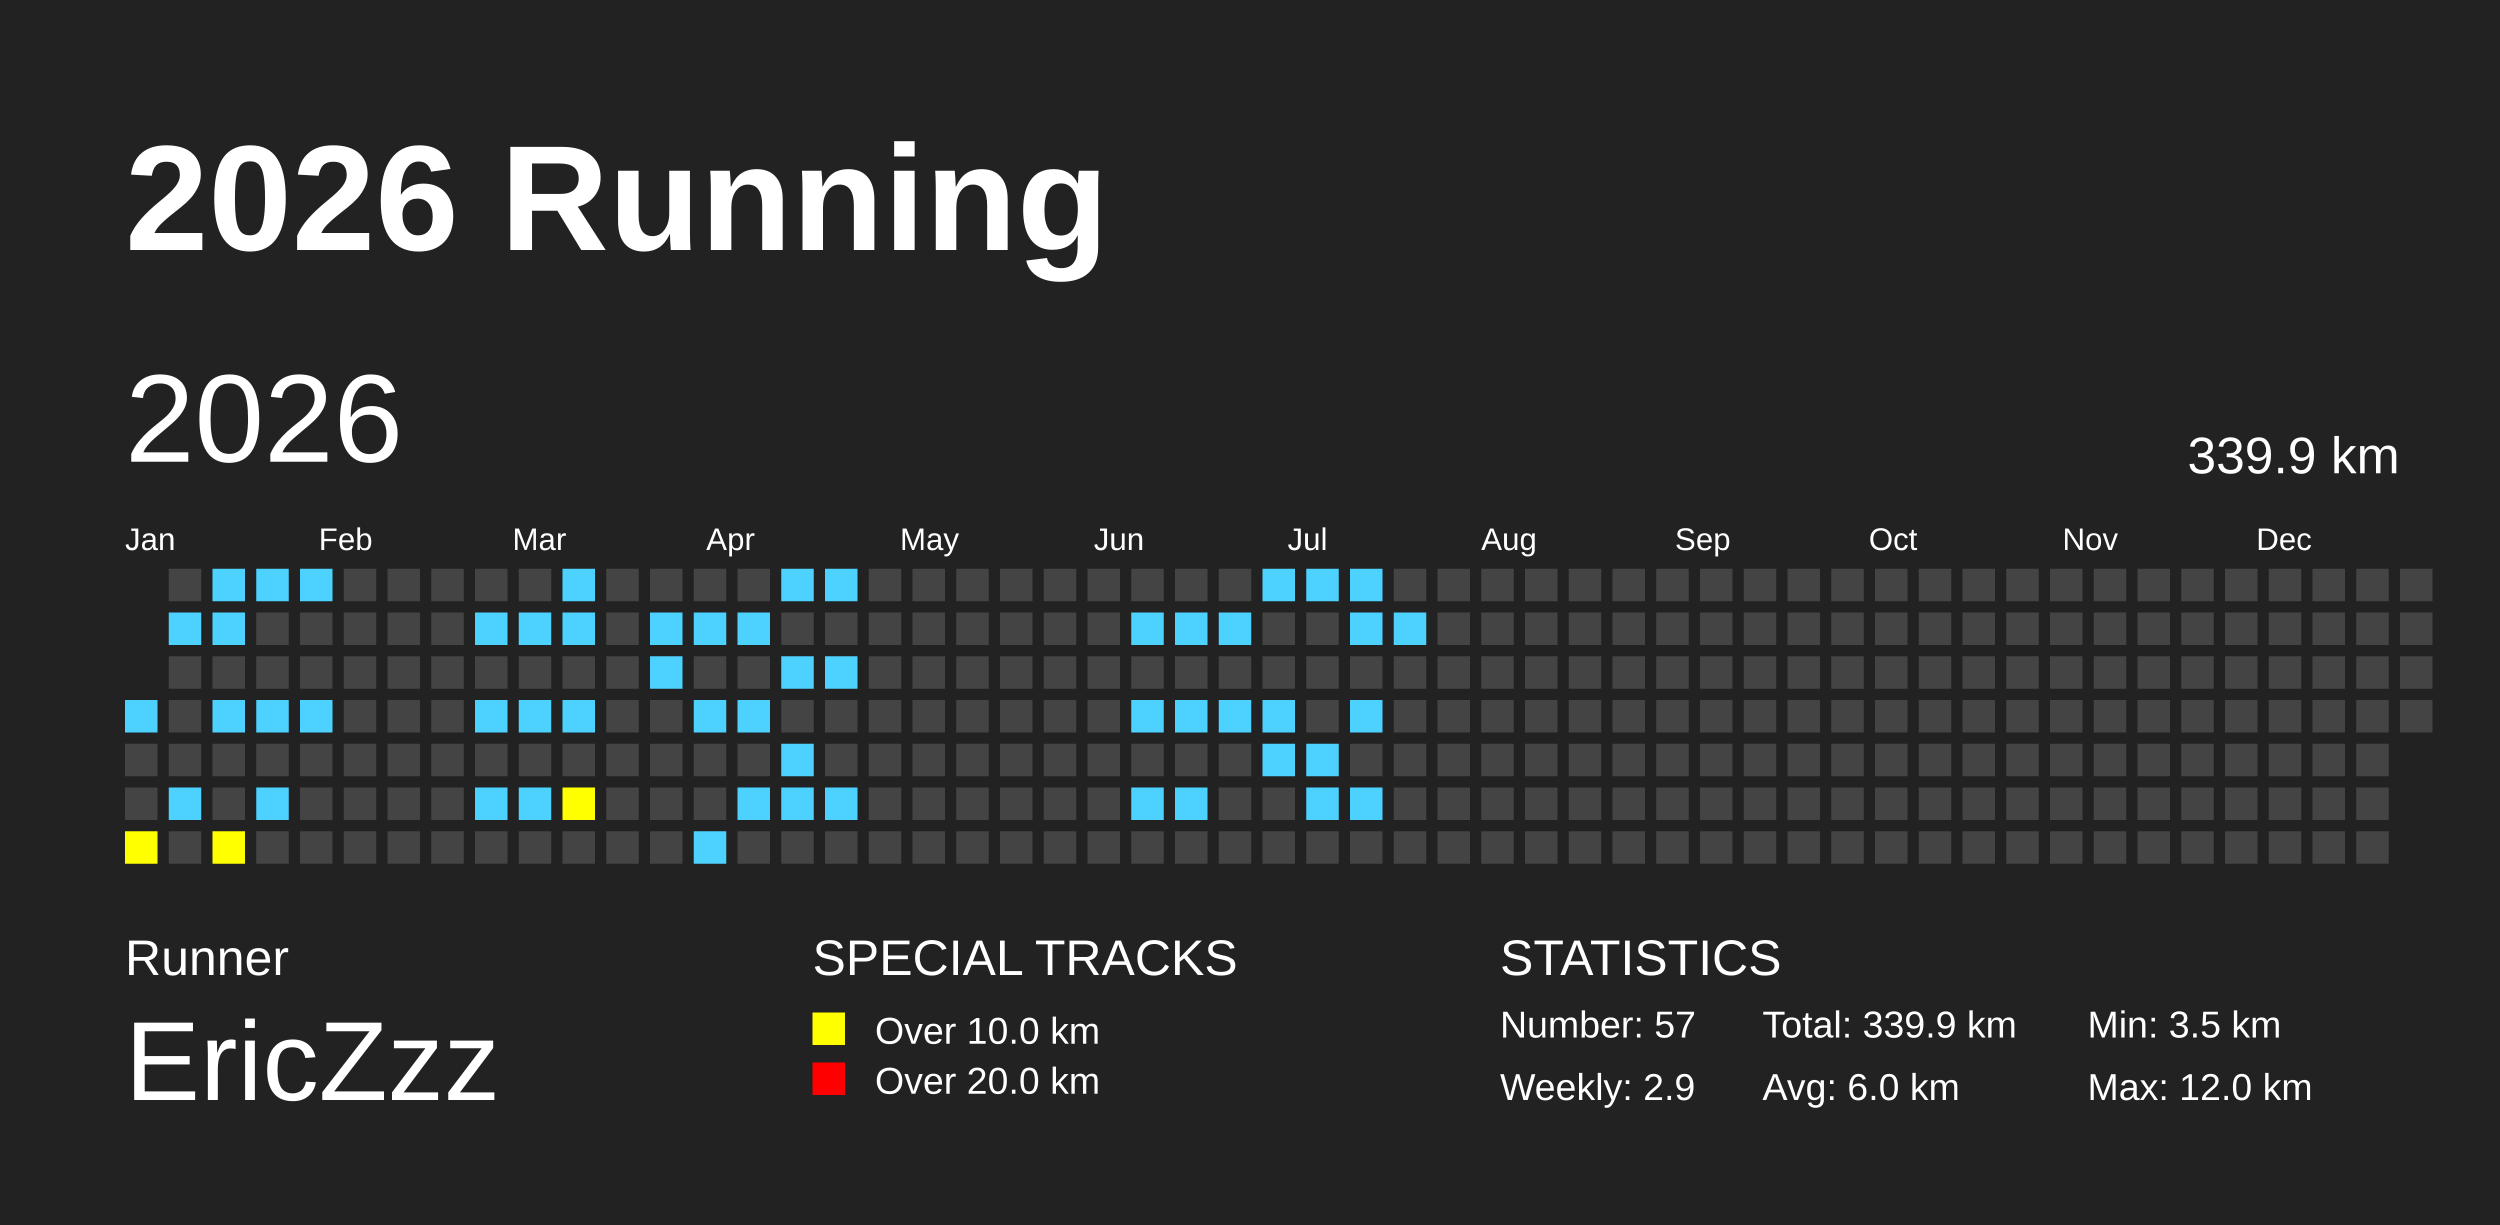
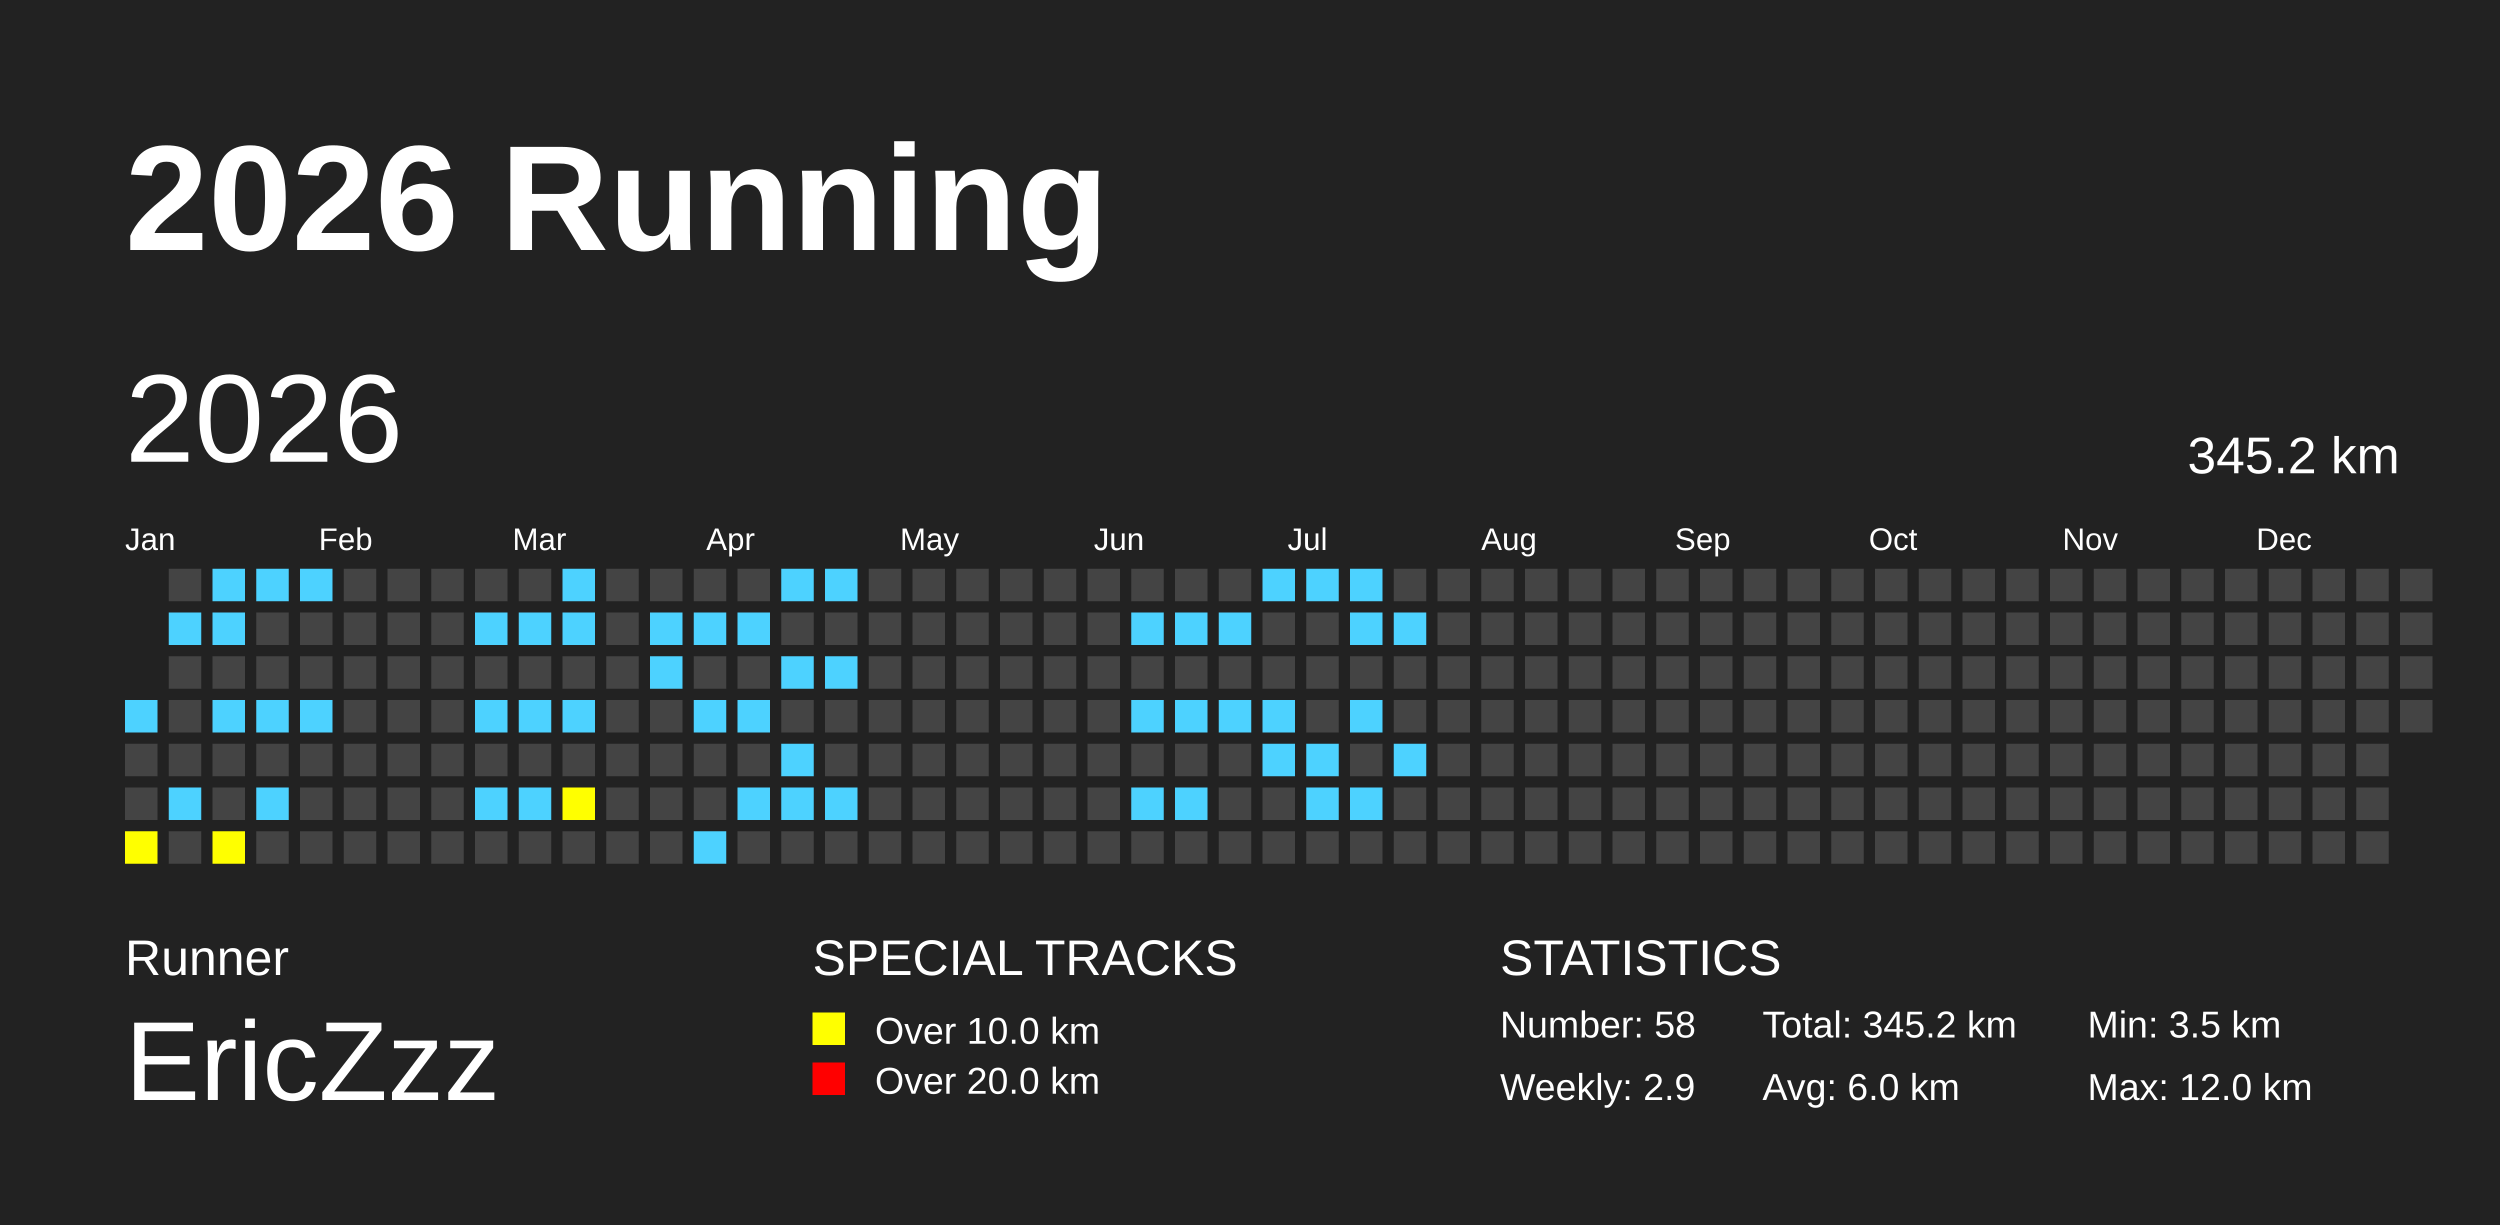
<svg xmlns="http://www.w3.org/2000/svg" baseProfile="full" height="98mm" version="1.1" viewBox="0,0,200,98" width="200mm">
  <defs />
  <rect fill="#222222" height="98" width="200" x="0" y="0" />
  <text fill="#FFFFFF" style="font-size:12px; font-family:Arial; font-weight:bold;" x="10" y="20">2026 Running</text>
  <text fill="#FFFFFF" style="font-size:4px; font-family:Arial" x="10" y="78">Runner</text>
  <text fill="#FFFFFF" style="font-size:9px; font-family:Arial" x="10" y="88">EricZzz</text>
  <text fill="#FFFFFF" style="font-size:4px; font-family:Arial" x="65" y="78">SPECIAL TRACKS</text>
  <rect fill="yellow" height="2.6" width="2.6" x="65" y="81" />
  <text fill="#FFFFFF" style="font-size:3px; font-family:Arial" x="70" y="83.5">Over 10.0 km</text>
  <rect fill="red" height="2.6" width="2.6" x="65" y="85" />
  <text fill="#FFFFFF" style="font-size:3px; font-family:Arial" x="70" y="87.5">Over 20.0 km</text>
  <text fill="#FFFFFF" style="font-size:4px; font-family:Arial" x="120" y="78">STATISTICS</text>
-   <text fill="#FFFFFF" style="font-size:3px; font-family:Arial" x="120" y="83">Number: 57</text>
+   <text fill="#FFFFFF" style="font-size:3px; font-family:Arial" x="120" y="83">Number: 58</text>
  <text fill="#FFFFFF" style="font-size:3px; font-family:Arial" x="120" y="88">Weekly: 2.9</text>
-   <text fill="#FFFFFF" style="font-size:3px; font-family:Arial" x="141" y="83">Total: 339.9 km</text>
+   <text fill="#FFFFFF" style="font-size:3px; font-family:Arial" x="141" y="83">Total: 345.2 km</text>
  <text fill="#FFFFFF" style="font-size:3px; font-family:Arial" x="141" y="88">Avg: 6.0 km</text>
  <text fill="#FFFFFF" style="font-size:3px; font-family:Arial" x="167" y="83">Min: 3.5 km</text>
  <text fill="#FFFFFF" style="font-size:3px; font-family:Arial" x="167" y="88">Max: 12.0 km</text>
  <text dominant-baseline="hanging" fill="#FFFFFF" style="font-size:10.0px; font-family:Arial;" x="10" y="30">2026</text>
-   <text dominant-baseline="hanging" fill="#FFFFFF" style="font-size:4.125px; font-family:Arial;" x="175" y="35">339.9 km</text>
+   <text dominant-baseline="hanging" fill="#FFFFFF" style="font-size:4.125px; font-family:Arial;" x="175" y="35">345.2 km</text>
  <text fill="#FFFFFF" style="font-size:2.5px; font-family:Arial" x="10.0" y="44">Jan</text>
  <text fill="#FFFFFF" style="font-size:2.5px; font-family:Arial" x="25.5" y="44">Feb</text>
  <text fill="#FFFFFF" style="font-size:2.5px; font-family:Arial" x="41.0" y="44">Mar</text>
  <text fill="#FFFFFF" style="font-size:2.5px; font-family:Arial" x="56.5" y="44">Apr</text>
  <text fill="#FFFFFF" style="font-size:2.5px; font-family:Arial" x="72.0" y="44">May</text>
  <text fill="#FFFFFF" style="font-size:2.5px; font-family:Arial" x="87.5" y="44">Jun</text>
  <text fill="#FFFFFF" style="font-size:2.5px; font-family:Arial" x="103.0" y="44">Jul</text>
  <text fill="#FFFFFF" style="font-size:2.5px; font-family:Arial" x="118.5" y="44">Aug</text>
  <text fill="#FFFFFF" style="font-size:2.5px; font-family:Arial" x="134.0" y="44">Sep</text>
  <text fill="#FFFFFF" style="font-size:2.5px; font-family:Arial" x="149.5" y="44">Oct</text>
  <text fill="#FFFFFF" style="font-size:2.5px; font-family:Arial" x="165.0" y="44">Nov</text>
  <text fill="#FFFFFF" style="font-size:2.5px; font-family:Arial" x="180.5" y="44">Dec</text>
  <rect fill="#4DD2FF" height="2.6" width="2.6" x="10.0" y="56.0" />
  <rect fill="#444444" height="2.6" width="2.6" x="10.0" y="59.5" />
  <rect fill="#444444" height="2.6" width="2.6" x="10.0" y="63.0" />
  <rect fill="yellow" height="2.6" width="2.6" x="10.0" y="66.5" />
  <rect fill="#444444" height="2.6" width="2.6" x="13.5" y="45.5" />
  <rect fill="#4DD2FF" height="2.6" width="2.6" x="13.5" y="49.0" />
  <rect fill="#444444" height="2.6" width="2.6" x="13.5" y="52.5" />
  <rect fill="#444444" height="2.6" width="2.6" x="13.5" y="56.0" />
  <rect fill="#444444" height="2.6" width="2.6" x="13.5" y="59.5" />
  <rect fill="#4DD2FF" height="2.6" width="2.6" x="13.5" y="63.0" />
  <rect fill="#444444" height="2.6" width="2.6" x="13.5" y="66.5" />
  <rect fill="#4DD2FF" height="2.6" width="2.6" x="17.0" y="45.5" />
  <rect fill="#4DD2FF" height="2.6" width="2.6" x="17.0" y="49.0" />
  <rect fill="#444444" height="2.6" width="2.6" x="17.0" y="52.5" />
  <rect fill="#4DD2FF" height="2.6" width="2.6" x="17.0" y="56.0" />
  <rect fill="#444444" height="2.6" width="2.6" x="17.0" y="59.5" />
  <rect fill="#444444" height="2.6" width="2.6" x="17.0" y="63.0" />
  <rect fill="yellow" height="2.6" width="2.6" x="17.0" y="66.5" />
  <rect fill="#4DD2FF" height="2.6" width="2.6" x="20.5" y="45.5" />
  <rect fill="#444444" height="2.6" width="2.6" x="20.5" y="49.0" />
  <rect fill="#444444" height="2.6" width="2.6" x="20.5" y="52.5" />
  <rect fill="#4DD2FF" height="2.6" width="2.6" x="20.5" y="56.0" />
  <rect fill="#444444" height="2.6" width="2.6" x="20.5" y="59.5" />
  <rect fill="#4DD2FF" height="2.6" width="2.6" x="20.5" y="63.0" />
  <rect fill="#444444" height="2.6" width="2.6" x="20.5" y="66.5" />
  <rect fill="#4DD2FF" height="2.6" width="2.6" x="24.0" y="45.5" />
  <rect fill="#444444" height="2.6" width="2.6" x="24.0" y="49.0" />
  <rect fill="#444444" height="2.6" width="2.6" x="24.0" y="52.5" />
  <rect fill="#4DD2FF" height="2.6" width="2.6" x="24.0" y="56.0" />
  <rect fill="#444444" height="2.6" width="2.6" x="24.0" y="59.5" />
  <rect fill="#444444" height="2.6" width="2.6" x="24.0" y="63.0" />
  <rect fill="#444444" height="2.6" width="2.6" x="24.0" y="66.5" />
  <rect fill="#444444" height="2.6" width="2.6" x="27.5" y="45.5" />
  <rect fill="#444444" height="2.6" width="2.6" x="27.5" y="49.0" />
  <rect fill="#444444" height="2.6" width="2.6" x="27.5" y="52.5" />
  <rect fill="#444444" height="2.6" width="2.6" x="27.5" y="56.0" />
  <rect fill="#444444" height="2.6" width="2.6" x="27.5" y="59.5" />
  <rect fill="#444444" height="2.6" width="2.6" x="27.5" y="63.0" />
  <rect fill="#444444" height="2.6" width="2.6" x="27.5" y="66.5" />
  <rect fill="#444444" height="2.6" width="2.6" x="31.0" y="45.5" />
  <rect fill="#444444" height="2.6" width="2.6" x="31.0" y="49.0" />
  <rect fill="#444444" height="2.6" width="2.6" x="31.0" y="52.5" />
  <rect fill="#444444" height="2.6" width="2.6" x="31.0" y="56.0" />
  <rect fill="#444444" height="2.6" width="2.6" x="31.0" y="59.5" />
  <rect fill="#444444" height="2.6" width="2.6" x="31.0" y="63.0" />
  <rect fill="#444444" height="2.6" width="2.6" x="31.0" y="66.5" />
  <rect fill="#444444" height="2.6" width="2.6" x="34.5" y="45.5" />
  <rect fill="#444444" height="2.6" width="2.6" x="34.5" y="49.0" />
  <rect fill="#444444" height="2.6" width="2.6" x="34.5" y="52.5" />
  <rect fill="#444444" height="2.6" width="2.6" x="34.5" y="56.0" />
  <rect fill="#444444" height="2.6" width="2.6" x="34.5" y="59.5" />
  <rect fill="#444444" height="2.6" width="2.6" x="34.5" y="63.0" />
  <rect fill="#444444" height="2.6" width="2.6" x="34.5" y="66.5" />
  <rect fill="#444444" height="2.6" width="2.6" x="38.0" y="45.5" />
  <rect fill="#4DD2FF" height="2.6" width="2.6" x="38.0" y="49.0" />
  <rect fill="#444444" height="2.6" width="2.6" x="38.0" y="52.5" />
  <rect fill="#4DD2FF" height="2.6" width="2.6" x="38.0" y="56.0" />
  <rect fill="#444444" height="2.6" width="2.6" x="38.0" y="59.5" />
  <rect fill="#4DD2FF" height="2.6" width="2.6" x="38.0" y="63.0" />
  <rect fill="#444444" height="2.6" width="2.6" x="38.0" y="66.5" />
  <rect fill="#444444" height="2.6" width="2.6" x="41.5" y="45.5" />
  <rect fill="#4DD2FF" height="2.6" width="2.6" x="41.5" y="49.0" />
  <rect fill="#444444" height="2.6" width="2.6" x="41.5" y="52.5" />
  <rect fill="#4DD2FF" height="2.6" width="2.6" x="41.5" y="56.0" />
  <rect fill="#444444" height="2.6" width="2.6" x="41.5" y="59.5" />
  <rect fill="#4DD2FF" height="2.6" width="2.6" x="41.5" y="63.0" />
  <rect fill="#444444" height="2.6" width="2.6" x="41.5" y="66.5" />
  <rect fill="#4DD2FF" height="2.6" width="2.6" x="45.0" y="45.5" />
  <rect fill="#4DD2FF" height="2.6" width="2.6" x="45.0" y="49.0" />
  <rect fill="#444444" height="2.6" width="2.6" x="45.0" y="52.5" />
  <rect fill="#4DD2FF" height="2.6" width="2.6" x="45.0" y="56.0" />
  <rect fill="#444444" height="2.6" width="2.6" x="45.0" y="59.5" />
  <rect fill="yellow" height="2.6" width="2.6" x="45.0" y="63.0" />
  <rect fill="#444444" height="2.6" width="2.6" x="45.0" y="66.5" />
  <rect fill="#444444" height="2.6" width="2.6" x="48.5" y="45.5" />
  <rect fill="#444444" height="2.6" width="2.6" x="48.5" y="49.0" />
  <rect fill="#444444" height="2.6" width="2.6" x="48.5" y="52.5" />
  <rect fill="#444444" height="2.6" width="2.6" x="48.5" y="56.0" />
  <rect fill="#444444" height="2.6" width="2.6" x="48.5" y="59.5" />
  <rect fill="#444444" height="2.6" width="2.6" x="48.5" y="63.0" />
  <rect fill="#444444" height="2.6" width="2.6" x="48.5" y="66.5" />
  <rect fill="#444444" height="2.6" width="2.6" x="52.0" y="45.5" />
  <rect fill="#4DD2FF" height="2.6" width="2.6" x="52.0" y="49.0" />
  <rect fill="#4DD2FF" height="2.6" width="2.6" x="52.0" y="52.5" />
  <rect fill="#444444" height="2.6" width="2.6" x="52.0" y="56.0" />
  <rect fill="#444444" height="2.6" width="2.6" x="52.0" y="59.5" />
  <rect fill="#444444" height="2.6" width="2.6" x="52.0" y="63.0" />
  <rect fill="#444444" height="2.6" width="2.6" x="52.0" y="66.5" />
  <rect fill="#444444" height="2.6" width="2.6" x="55.5" y="45.5" />
  <rect fill="#4DD2FF" height="2.6" width="2.6" x="55.5" y="49.0" />
  <rect fill="#444444" height="2.6" width="2.6" x="55.5" y="52.5" />
  <rect fill="#4DD2FF" height="2.6" width="2.6" x="55.5" y="56.0" />
  <rect fill="#444444" height="2.6" width="2.6" x="55.5" y="59.5" />
  <rect fill="#444444" height="2.6" width="2.6" x="55.5" y="63.0" />
  <rect fill="#4DD2FF" height="2.6" width="2.6" x="55.5" y="66.5" />
  <rect fill="#444444" height="2.6" width="2.6" x="59.0" y="45.5" />
  <rect fill="#4DD2FF" height="2.6" width="2.6" x="59.0" y="49.0" />
  <rect fill="#444444" height="2.6" width="2.6" x="59.0" y="52.5" />
  <rect fill="#4DD2FF" height="2.6" width="2.6" x="59.0" y="56.0" />
  <rect fill="#444444" height="2.6" width="2.6" x="59.0" y="59.5" />
  <rect fill="#4DD2FF" height="2.6" width="2.6" x="59.0" y="63.0" />
  <rect fill="#444444" height="2.6" width="2.6" x="59.0" y="66.5" />
  <rect fill="#4DD2FF" height="2.6" width="2.6" x="62.5" y="45.5" />
  <rect fill="#444444" height="2.6" width="2.6" x="62.5" y="49.0" />
  <rect fill="#4DD2FF" height="2.6" width="2.6" x="62.5" y="52.5" />
  <rect fill="#444444" height="2.6" width="2.6" x="62.5" y="56.0" />
  <rect fill="#4DD2FF" height="2.6" width="2.6" x="62.5" y="59.5" />
  <rect fill="#4DD2FF" height="2.6" width="2.6" x="62.5" y="63.0" />
  <rect fill="#444444" height="2.6" width="2.6" x="62.5" y="66.5" />
  <rect fill="#4DD2FF" height="2.6" width="2.6" x="66.0" y="45.5" />
  <rect fill="#444444" height="2.6" width="2.6" x="66.0" y="49.0" />
  <rect fill="#4DD2FF" height="2.6" width="2.6" x="66.0" y="52.5" />
  <rect fill="#444444" height="2.6" width="2.6" x="66.0" y="56.0" />
  <rect fill="#444444" height="2.6" width="2.6" x="66.0" y="59.5" />
  <rect fill="#4DD2FF" height="2.6" width="2.6" x="66.0" y="63.0" />
  <rect fill="#444444" height="2.6" width="2.6" x="66.0" y="66.5" />
  <rect fill="#444444" height="2.6" width="2.6" x="69.5" y="45.5" />
  <rect fill="#444444" height="2.6" width="2.6" x="69.5" y="49.0" />
  <rect fill="#444444" height="2.6" width="2.6" x="69.5" y="52.5" />
  <rect fill="#444444" height="2.6" width="2.6" x="69.5" y="56.0" />
  <rect fill="#444444" height="2.6" width="2.6" x="69.5" y="59.5" />
  <rect fill="#444444" height="2.6" width="2.6" x="69.5" y="63.0" />
  <rect fill="#444444" height="2.6" width="2.6" x="69.5" y="66.5" />
  <rect fill="#444444" height="2.6" width="2.6" x="73.0" y="45.5" />
  <rect fill="#444444" height="2.6" width="2.6" x="73.0" y="49.0" />
  <rect fill="#444444" height="2.6" width="2.6" x="73.0" y="52.5" />
  <rect fill="#444444" height="2.6" width="2.6" x="73.0" y="56.0" />
  <rect fill="#444444" height="2.6" width="2.6" x="73.0" y="59.5" />
  <rect fill="#444444" height="2.6" width="2.6" x="73.0" y="63.0" />
  <rect fill="#444444" height="2.6" width="2.6" x="73.0" y="66.5" />
  <rect fill="#444444" height="2.6" width="2.6" x="76.5" y="45.5" />
  <rect fill="#444444" height="2.6" width="2.6" x="76.5" y="49.0" />
  <rect fill="#444444" height="2.6" width="2.6" x="76.5" y="52.5" />
  <rect fill="#444444" height="2.6" width="2.6" x="76.5" y="56.0" />
  <rect fill="#444444" height="2.6" width="2.6" x="76.5" y="59.5" />
  <rect fill="#444444" height="2.6" width="2.6" x="76.5" y="63.0" />
  <rect fill="#444444" height="2.6" width="2.6" x="76.5" y="66.5" />
  <rect fill="#444444" height="2.6" width="2.6" x="80.0" y="45.5" />
  <rect fill="#444444" height="2.6" width="2.6" x="80.0" y="49.0" />
  <rect fill="#444444" height="2.6" width="2.6" x="80.0" y="52.5" />
  <rect fill="#444444" height="2.6" width="2.6" x="80.0" y="56.0" />
  <rect fill="#444444" height="2.6" width="2.6" x="80.0" y="59.5" />
  <rect fill="#444444" height="2.6" width="2.6" x="80.0" y="63.0" />
  <rect fill="#444444" height="2.6" width="2.6" x="80.0" y="66.5" />
  <rect fill="#444444" height="2.6" width="2.6" x="83.5" y="45.5" />
  <rect fill="#444444" height="2.6" width="2.6" x="83.5" y="49.0" />
  <rect fill="#444444" height="2.6" width="2.6" x="83.5" y="52.5" />
  <rect fill="#444444" height="2.6" width="2.6" x="83.5" y="56.0" />
  <rect fill="#444444" height="2.6" width="2.6" x="83.5" y="59.5" />
  <rect fill="#444444" height="2.6" width="2.6" x="83.5" y="63.0" />
  <rect fill="#444444" height="2.6" width="2.6" x="83.5" y="66.5" />
  <rect fill="#444444" height="2.6" width="2.6" x="87.0" y="45.5" />
  <rect fill="#444444" height="2.6" width="2.6" x="87.0" y="49.0" />
  <rect fill="#444444" height="2.6" width="2.6" x="87.0" y="52.5" />
  <rect fill="#444444" height="2.6" width="2.6" x="87.0" y="56.0" />
  <rect fill="#444444" height="2.6" width="2.6" x="87.0" y="59.5" />
  <rect fill="#444444" height="2.6" width="2.6" x="87.0" y="63.0" />
  <rect fill="#444444" height="2.6" width="2.6" x="87.0" y="66.5" />
  <rect fill="#444444" height="2.6" width="2.6" x="90.5" y="45.5" />
  <rect fill="#4DD2FF" height="2.6" width="2.6" x="90.5" y="49.0" />
  <rect fill="#444444" height="2.6" width="2.6" x="90.5" y="52.5" />
  <rect fill="#4DD2FF" height="2.6" width="2.6" x="90.5" y="56.0" />
  <rect fill="#444444" height="2.6" width="2.6" x="90.5" y="59.5" />
  <rect fill="#4DD2FF" height="2.6" width="2.6" x="90.5" y="63.0" />
  <rect fill="#444444" height="2.6" width="2.6" x="90.5" y="66.5" />
  <rect fill="#444444" height="2.6" width="2.6" x="94.0" y="45.5" />
  <rect fill="#4DD2FF" height="2.6" width="2.6" x="94.0" y="49.0" />
  <rect fill="#444444" height="2.6" width="2.6" x="94.0" y="52.5" />
  <rect fill="#4DD2FF" height="2.6" width="2.6" x="94.0" y="56.0" />
  <rect fill="#444444" height="2.6" width="2.6" x="94.0" y="59.5" />
  <rect fill="#4DD2FF" height="2.6" width="2.6" x="94.0" y="63.0" />
  <rect fill="#444444" height="2.6" width="2.6" x="94.0" y="66.5" />
  <rect fill="#444444" height="2.6" width="2.6" x="97.5" y="45.5" />
  <rect fill="#4DD2FF" height="2.6" width="2.6" x="97.5" y="49.0" />
  <rect fill="#444444" height="2.6" width="2.6" x="97.5" y="52.5" />
  <rect fill="#4DD2FF" height="2.6" width="2.6" x="97.5" y="56.0" />
  <rect fill="#444444" height="2.6" width="2.6" x="97.5" y="59.5" />
  <rect fill="#444444" height="2.6" width="2.6" x="97.5" y="63.0" />
  <rect fill="#444444" height="2.6" width="2.6" x="97.5" y="66.5" />
  <rect fill="#4DD2FF" height="2.6" width="2.6" x="101.0" y="45.5" />
  <rect fill="#444444" height="2.6" width="2.6" x="101.0" y="49.0" />
  <rect fill="#444444" height="2.6" width="2.6" x="101.0" y="52.5" />
  <rect fill="#4DD2FF" height="2.6" width="2.6" x="101.0" y="56.0" />
  <rect fill="#4DD2FF" height="2.6" width="2.6" x="101.0" y="59.5" />
  <rect fill="#444444" height="2.6" width="2.6" x="101.0" y="63.0" />
  <rect fill="#444444" height="2.6" width="2.6" x="101.0" y="66.5" />
  <rect fill="#4DD2FF" height="2.6" width="2.6" x="104.5" y="45.5" />
  <rect fill="#444444" height="2.6" width="2.6" x="104.5" y="49.0" />
  <rect fill="#444444" height="2.6" width="2.6" x="104.5" y="52.5" />
  <rect fill="#444444" height="2.6" width="2.6" x="104.5" y="56.0" />
  <rect fill="#4DD2FF" height="2.6" width="2.6" x="104.5" y="59.5" />
  <rect fill="#4DD2FF" height="2.6" width="2.6" x="104.5" y="63.0" />
  <rect fill="#444444" height="2.6" width="2.6" x="104.5" y="66.5" />
  <rect fill="#4DD2FF" height="2.6" width="2.6" x="108.0" y="45.5" />
  <rect fill="#4DD2FF" height="2.6" width="2.6" x="108.0" y="49.0" />
  <rect fill="#444444" height="2.6" width="2.6" x="108.0" y="52.5" />
  <rect fill="#4DD2FF" height="2.6" width="2.6" x="108.0" y="56.0" />
  <rect fill="#444444" height="2.6" width="2.6" x="108.0" y="59.5" />
  <rect fill="#4DD2FF" height="2.6" width="2.6" x="108.0" y="63.0" />
  <rect fill="#444444" height="2.6" width="2.6" x="108.0" y="66.5" />
  <rect fill="#444444" height="2.6" width="2.6" x="111.5" y="45.5" />
  <rect fill="#4DD2FF" height="2.6" width="2.6" x="111.5" y="49.0" />
  <rect fill="#444444" height="2.6" width="2.6" x="111.5" y="52.5" />
  <rect fill="#444444" height="2.6" width="2.6" x="111.5" y="56.0" />
-   <rect fill="#444444" height="2.6" width="2.6" x="111.5" y="59.5" />
+   <rect fill="#4DD2FF" height="2.6" width="2.6" x="111.5" y="59.5" />
  <rect fill="#444444" height="2.6" width="2.6" x="111.5" y="63.0" />
  <rect fill="#444444" height="2.6" width="2.6" x="111.5" y="66.5" />
  <rect fill="#444444" height="2.6" width="2.6" x="115.0" y="45.5" />
  <rect fill="#444444" height="2.6" width="2.6" x="115.0" y="49.0" />
  <rect fill="#444444" height="2.6" width="2.6" x="115.0" y="52.5" />
  <rect fill="#444444" height="2.6" width="2.6" x="115.0" y="56.0" />
  <rect fill="#444444" height="2.6" width="2.6" x="115.0" y="59.5" />
  <rect fill="#444444" height="2.6" width="2.6" x="115.0" y="63.0" />
  <rect fill="#444444" height="2.6" width="2.6" x="115.0" y="66.5" />
  <rect fill="#444444" height="2.6" width="2.6" x="118.5" y="45.5" />
  <rect fill="#444444" height="2.6" width="2.6" x="118.5" y="49.0" />
  <rect fill="#444444" height="2.6" width="2.6" x="118.5" y="52.5" />
  <rect fill="#444444" height="2.6" width="2.6" x="118.5" y="56.0" />
  <rect fill="#444444" height="2.6" width="2.6" x="118.5" y="59.5" />
  <rect fill="#444444" height="2.6" width="2.6" x="118.5" y="63.0" />
  <rect fill="#444444" height="2.6" width="2.6" x="118.5" y="66.5" />
  <rect fill="#444444" height="2.6" width="2.6" x="122.0" y="45.5" />
  <rect fill="#444444" height="2.6" width="2.6" x="122.0" y="49.0" />
  <rect fill="#444444" height="2.6" width="2.6" x="122.0" y="52.5" />
  <rect fill="#444444" height="2.6" width="2.6" x="122.0" y="56.0" />
  <rect fill="#444444" height="2.6" width="2.6" x="122.0" y="59.5" />
  <rect fill="#444444" height="2.6" width="2.6" x="122.0" y="63.0" />
  <rect fill="#444444" height="2.6" width="2.6" x="122.0" y="66.5" />
  <rect fill="#444444" height="2.6" width="2.6" x="125.5" y="45.5" />
  <rect fill="#444444" height="2.6" width="2.6" x="125.5" y="49.0" />
  <rect fill="#444444" height="2.6" width="2.6" x="125.5" y="52.5" />
  <rect fill="#444444" height="2.6" width="2.6" x="125.5" y="56.0" />
  <rect fill="#444444" height="2.6" width="2.6" x="125.5" y="59.5" />
  <rect fill="#444444" height="2.6" width="2.6" x="125.5" y="63.0" />
  <rect fill="#444444" height="2.6" width="2.6" x="125.5" y="66.5" />
  <rect fill="#444444" height="2.6" width="2.6" x="129.0" y="45.5" />
  <rect fill="#444444" height="2.6" width="2.6" x="129.0" y="49.0" />
  <rect fill="#444444" height="2.6" width="2.6" x="129.0" y="52.5" />
  <rect fill="#444444" height="2.6" width="2.6" x="129.0" y="56.0" />
  <rect fill="#444444" height="2.6" width="2.6" x="129.0" y="59.5" />
  <rect fill="#444444" height="2.6" width="2.6" x="129.0" y="63.0" />
  <rect fill="#444444" height="2.6" width="2.6" x="129.0" y="66.5" />
  <rect fill="#444444" height="2.6" width="2.6" x="132.5" y="45.5" />
  <rect fill="#444444" height="2.6" width="2.6" x="132.5" y="49.0" />
  <rect fill="#444444" height="2.6" width="2.6" x="132.5" y="52.5" />
  <rect fill="#444444" height="2.6" width="2.6" x="132.5" y="56.0" />
  <rect fill="#444444" height="2.6" width="2.6" x="132.5" y="59.5" />
  <rect fill="#444444" height="2.6" width="2.6" x="132.5" y="63.0" />
  <rect fill="#444444" height="2.6" width="2.6" x="132.5" y="66.5" />
  <rect fill="#444444" height="2.6" width="2.6" x="136.0" y="45.5" />
  <rect fill="#444444" height="2.6" width="2.6" x="136.0" y="49.0" />
  <rect fill="#444444" height="2.6" width="2.6" x="136.0" y="52.5" />
  <rect fill="#444444" height="2.6" width="2.6" x="136.0" y="56.0" />
  <rect fill="#444444" height="2.6" width="2.6" x="136.0" y="59.5" />
  <rect fill="#444444" height="2.6" width="2.6" x="136.0" y="63.0" />
  <rect fill="#444444" height="2.6" width="2.6" x="136.0" y="66.5" />
  <rect fill="#444444" height="2.6" width="2.6" x="139.5" y="45.5" />
  <rect fill="#444444" height="2.6" width="2.6" x="139.5" y="49.0" />
  <rect fill="#444444" height="2.6" width="2.6" x="139.5" y="52.5" />
  <rect fill="#444444" height="2.6" width="2.6" x="139.5" y="56.0" />
  <rect fill="#444444" height="2.6" width="2.6" x="139.5" y="59.5" />
  <rect fill="#444444" height="2.6" width="2.6" x="139.5" y="63.0" />
  <rect fill="#444444" height="2.6" width="2.6" x="139.5" y="66.5" />
  <rect fill="#444444" height="2.6" width="2.6" x="143.0" y="45.5" />
  <rect fill="#444444" height="2.6" width="2.6" x="143.0" y="49.0" />
  <rect fill="#444444" height="2.6" width="2.6" x="143.0" y="52.5" />
  <rect fill="#444444" height="2.6" width="2.6" x="143.0" y="56.0" />
  <rect fill="#444444" height="2.6" width="2.6" x="143.0" y="59.5" />
  <rect fill="#444444" height="2.6" width="2.6" x="143.0" y="63.0" />
  <rect fill="#444444" height="2.6" width="2.6" x="143.0" y="66.5" />
  <rect fill="#444444" height="2.6" width="2.6" x="146.5" y="45.5" />
  <rect fill="#444444" height="2.6" width="2.6" x="146.5" y="49.0" />
  <rect fill="#444444" height="2.6" width="2.6" x="146.5" y="52.5" />
  <rect fill="#444444" height="2.6" width="2.6" x="146.5" y="56.0" />
  <rect fill="#444444" height="2.6" width="2.6" x="146.5" y="59.5" />
  <rect fill="#444444" height="2.6" width="2.6" x="146.5" y="63.0" />
  <rect fill="#444444" height="2.6" width="2.6" x="146.5" y="66.5" />
  <rect fill="#444444" height="2.6" width="2.6" x="150.0" y="45.5" />
  <rect fill="#444444" height="2.6" width="2.6" x="150.0" y="49.0" />
  <rect fill="#444444" height="2.6" width="2.6" x="150.0" y="52.5" />
  <rect fill="#444444" height="2.6" width="2.6" x="150.0" y="56.0" />
  <rect fill="#444444" height="2.6" width="2.6" x="150.0" y="59.5" />
  <rect fill="#444444" height="2.6" width="2.6" x="150.0" y="63.0" />
  <rect fill="#444444" height="2.6" width="2.6" x="150.0" y="66.5" />
  <rect fill="#444444" height="2.6" width="2.6" x="153.5" y="45.5" />
  <rect fill="#444444" height="2.6" width="2.6" x="153.5" y="49.0" />
  <rect fill="#444444" height="2.6" width="2.6" x="153.5" y="52.5" />
  <rect fill="#444444" height="2.6" width="2.6" x="153.5" y="56.0" />
  <rect fill="#444444" height="2.6" width="2.6" x="153.5" y="59.5" />
  <rect fill="#444444" height="2.6" width="2.6" x="153.5" y="63.0" />
  <rect fill="#444444" height="2.6" width="2.6" x="153.5" y="66.5" />
  <rect fill="#444444" height="2.6" width="2.6" x="157.0" y="45.5" />
  <rect fill="#444444" height="2.6" width="2.6" x="157.0" y="49.0" />
  <rect fill="#444444" height="2.6" width="2.6" x="157.0" y="52.5" />
  <rect fill="#444444" height="2.6" width="2.6" x="157.0" y="56.0" />
  <rect fill="#444444" height="2.6" width="2.6" x="157.0" y="59.5" />
  <rect fill="#444444" height="2.6" width="2.6" x="157.0" y="63.0" />
  <rect fill="#444444" height="2.6" width="2.6" x="157.0" y="66.5" />
  <rect fill="#444444" height="2.6" width="2.6" x="160.5" y="45.5" />
  <rect fill="#444444" height="2.6" width="2.6" x="160.5" y="49.0" />
  <rect fill="#444444" height="2.6" width="2.6" x="160.5" y="52.5" />
  <rect fill="#444444" height="2.6" width="2.6" x="160.5" y="56.0" />
  <rect fill="#444444" height="2.6" width="2.6" x="160.5" y="59.5" />
  <rect fill="#444444" height="2.6" width="2.6" x="160.5" y="63.0" />
  <rect fill="#444444" height="2.6" width="2.6" x="160.5" y="66.5" />
  <rect fill="#444444" height="2.6" width="2.6" x="164.0" y="45.5" />
  <rect fill="#444444" height="2.6" width="2.6" x="164.0" y="49.0" />
  <rect fill="#444444" height="2.6" width="2.6" x="164.0" y="52.5" />
  <rect fill="#444444" height="2.6" width="2.6" x="164.0" y="56.0" />
  <rect fill="#444444" height="2.6" width="2.6" x="164.0" y="59.5" />
  <rect fill="#444444" height="2.6" width="2.6" x="164.0" y="63.0" />
  <rect fill="#444444" height="2.6" width="2.6" x="164.0" y="66.5" />
  <rect fill="#444444" height="2.6" width="2.6" x="167.5" y="45.5" />
  <rect fill="#444444" height="2.6" width="2.6" x="167.5" y="49.0" />
  <rect fill="#444444" height="2.6" width="2.6" x="167.5" y="52.5" />
  <rect fill="#444444" height="2.6" width="2.6" x="167.5" y="56.0" />
  <rect fill="#444444" height="2.6" width="2.6" x="167.5" y="59.5" />
  <rect fill="#444444" height="2.6" width="2.6" x="167.5" y="63.0" />
  <rect fill="#444444" height="2.6" width="2.6" x="167.5" y="66.5" />
  <rect fill="#444444" height="2.6" width="2.6" x="171.0" y="45.5" />
  <rect fill="#444444" height="2.6" width="2.6" x="171.0" y="49.0" />
  <rect fill="#444444" height="2.6" width="2.6" x="171.0" y="52.5" />
  <rect fill="#444444" height="2.6" width="2.6" x="171.0" y="56.0" />
  <rect fill="#444444" height="2.6" width="2.6" x="171.0" y="59.5" />
  <rect fill="#444444" height="2.6" width="2.6" x="171.0" y="63.0" />
  <rect fill="#444444" height="2.6" width="2.6" x="171.0" y="66.5" />
  <rect fill="#444444" height="2.6" width="2.6" x="174.5" y="45.5" />
  <rect fill="#444444" height="2.6" width="2.6" x="174.5" y="49.0" />
  <rect fill="#444444" height="2.6" width="2.6" x="174.5" y="52.5" />
  <rect fill="#444444" height="2.6" width="2.6" x="174.5" y="56.0" />
  <rect fill="#444444" height="2.6" width="2.6" x="174.5" y="59.5" />
  <rect fill="#444444" height="2.6" width="2.6" x="174.5" y="63.0" />
  <rect fill="#444444" height="2.6" width="2.6" x="174.5" y="66.5" />
  <rect fill="#444444" height="2.6" width="2.6" x="178.0" y="45.5" />
  <rect fill="#444444" height="2.6" width="2.6" x="178.0" y="49.0" />
  <rect fill="#444444" height="2.6" width="2.6" x="178.0" y="52.5" />
  <rect fill="#444444" height="2.6" width="2.6" x="178.0" y="56.0" />
  <rect fill="#444444" height="2.6" width="2.6" x="178.0" y="59.5" />
  <rect fill="#444444" height="2.6" width="2.6" x="178.0" y="63.0" />
  <rect fill="#444444" height="2.6" width="2.6" x="178.0" y="66.5" />
  <rect fill="#444444" height="2.6" width="2.6" x="181.5" y="45.5" />
  <rect fill="#444444" height="2.6" width="2.6" x="181.5" y="49.0" />
  <rect fill="#444444" height="2.6" width="2.6" x="181.5" y="52.5" />
  <rect fill="#444444" height="2.6" width="2.6" x="181.5" y="56.0" />
  <rect fill="#444444" height="2.6" width="2.6" x="181.5" y="59.5" />
  <rect fill="#444444" height="2.6" width="2.6" x="181.5" y="63.0" />
  <rect fill="#444444" height="2.6" width="2.6" x="181.5" y="66.5" />
  <rect fill="#444444" height="2.6" width="2.6" x="185.0" y="45.5" />
  <rect fill="#444444" height="2.6" width="2.6" x="185.0" y="49.0" />
  <rect fill="#444444" height="2.6" width="2.6" x="185.0" y="52.5" />
  <rect fill="#444444" height="2.6" width="2.6" x="185.0" y="56.0" />
  <rect fill="#444444" height="2.6" width="2.6" x="185.0" y="59.5" />
  <rect fill="#444444" height="2.6" width="2.6" x="185.0" y="63.0" />
  <rect fill="#444444" height="2.6" width="2.6" x="185.0" y="66.5" />
  <rect fill="#444444" height="2.6" width="2.6" x="188.5" y="45.5" />
  <rect fill="#444444" height="2.6" width="2.6" x="188.5" y="49.0" />
  <rect fill="#444444" height="2.6" width="2.6" x="188.5" y="52.5" />
  <rect fill="#444444" height="2.6" width="2.6" x="188.5" y="56.0" />
  <rect fill="#444444" height="2.6" width="2.6" x="188.5" y="59.5" />
  <rect fill="#444444" height="2.6" width="2.6" x="188.5" y="63.0" />
  <rect fill="#444444" height="2.6" width="2.6" x="188.5" y="66.5" />
  <rect fill="#444444" height="2.6" width="2.6" x="192.0" y="45.5" />
  <rect fill="#444444" height="2.6" width="2.6" x="192.0" y="49.0" />
  <rect fill="#444444" height="2.6" width="2.6" x="192.0" y="52.5" />
  <rect fill="#444444" height="2.6" width="2.6" x="192.0" y="56.0" />
</svg>
